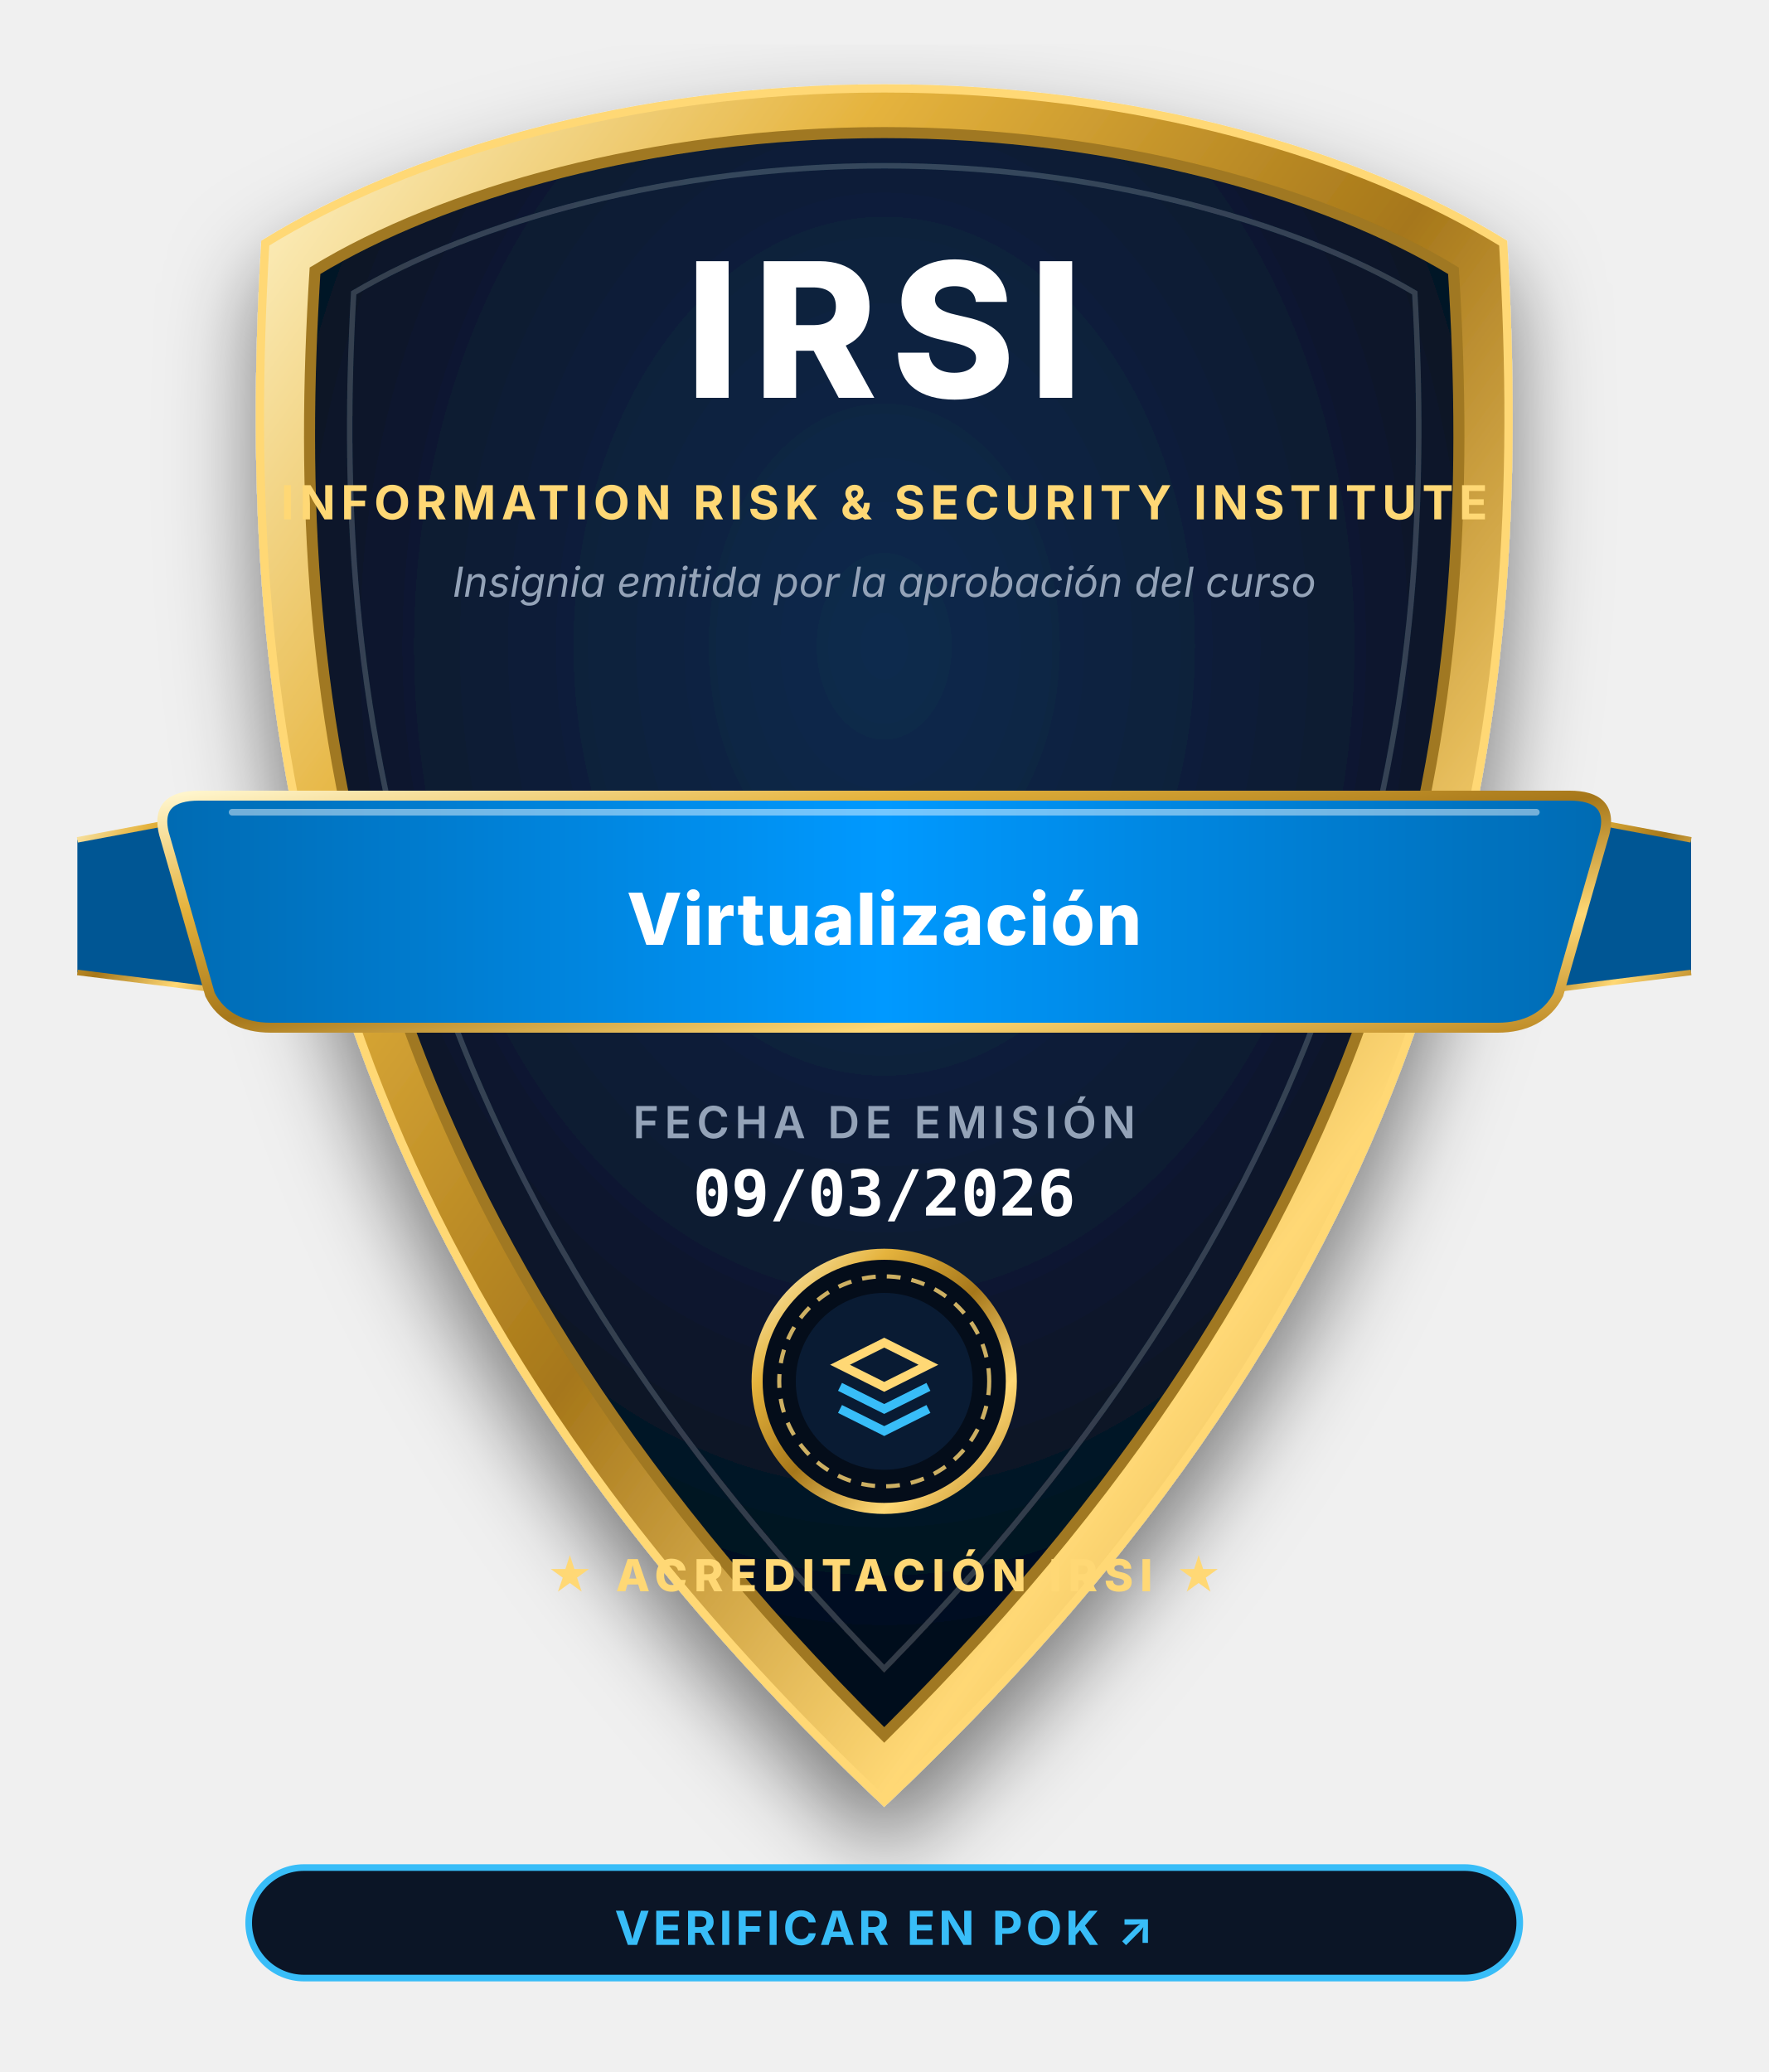
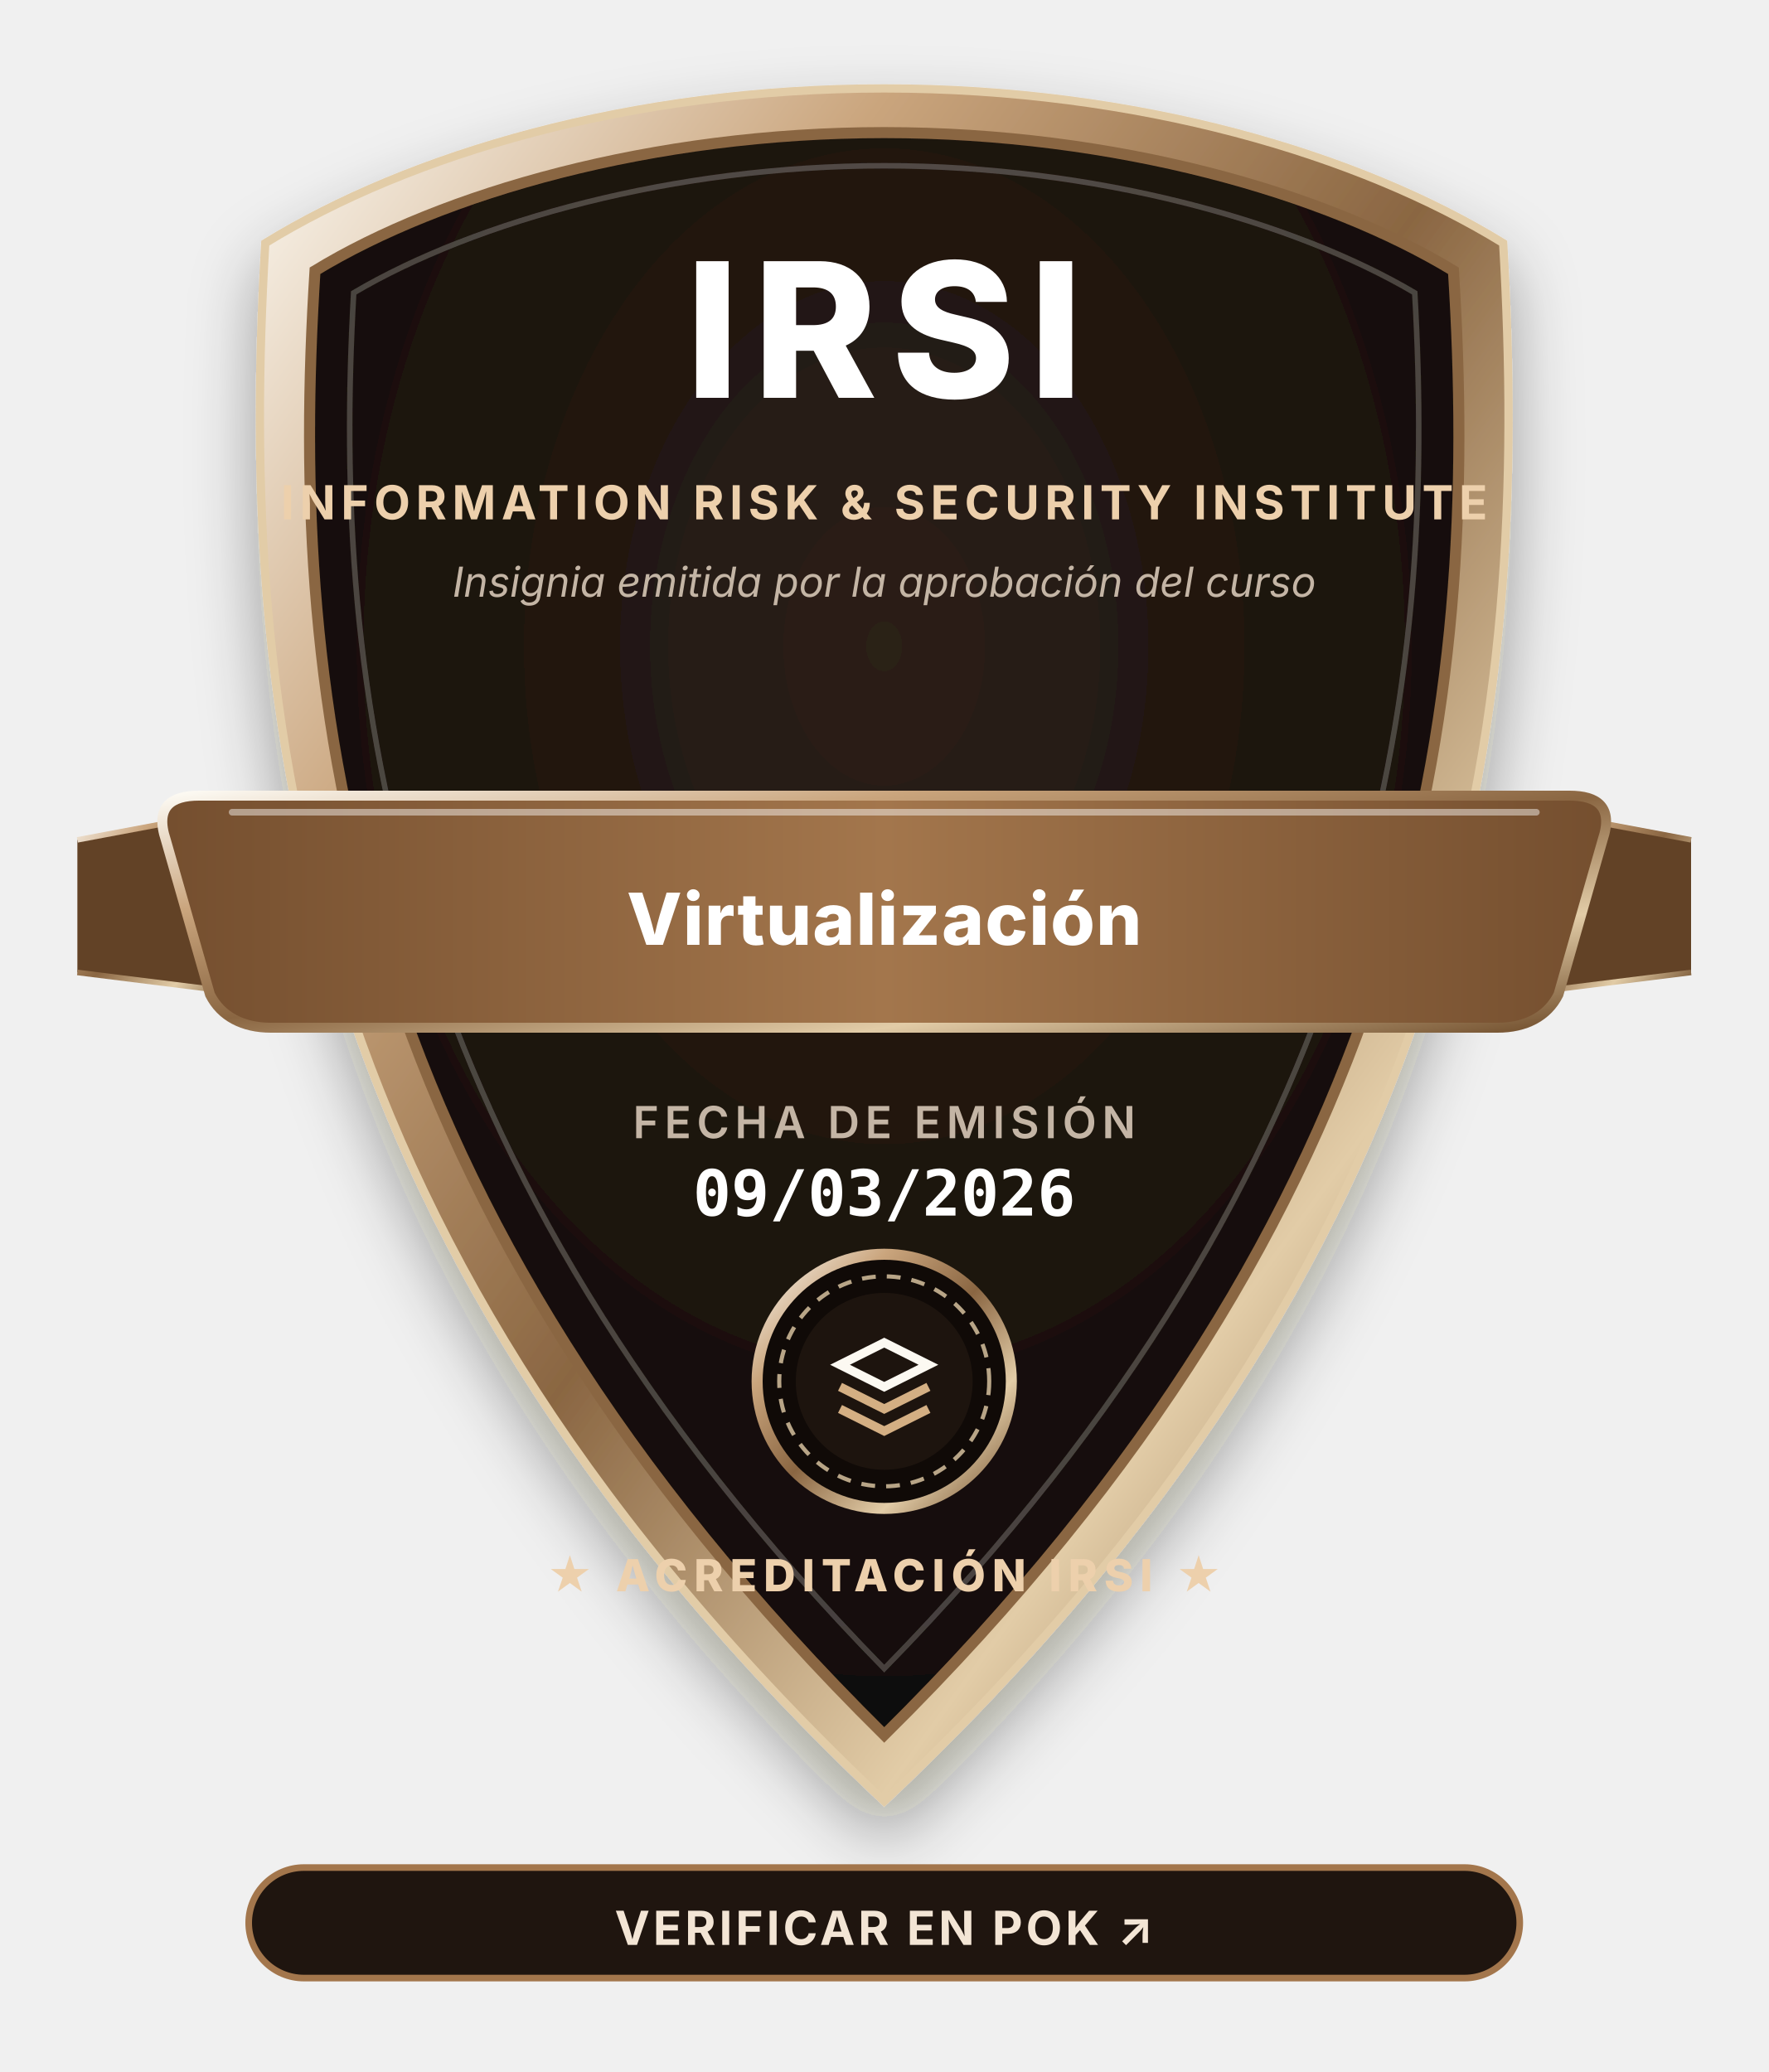
<svg xmlns="http://www.w3.org/2000/svg" viewBox="0 0 320 375" width="320" height="375">
  <defs>
    <linearGradient id="goldGrad_badge_virtualizacion" x1="0%" y1="0%" x2="100%" y2="100%">
-       <stop offset="0%" stop-color="#fff5cc" />
-       <stop offset="25%" stop-color="#e5b33d" />
-       <stop offset="50%" stop-color="#a6771a" />
-       <stop offset="75%" stop-color="#ffd875" />
-       <stop offset="100%" stop-color="#ba8722" />
+       <stop offset="0%" stop-color="#fcf9f2" />
+       <stop offset="25%" stop-color="#caa57d" />
+       <stop offset="50%" stop-color="#8a6642" />
+       <stop offset="75%" stop-color="#e2cca7" />
+       <stop offset="100%" stop-color="#6e4b29" />
    </linearGradient>
    <radialGradient id="shieldBg_badge_virtualizacion" cx="50%" cy="32%" r="68%">
-       <stop offset="0%" stop-color="#0f2b4e" />
-       <stop offset="55%" stop-color="#091b33" />
-       <stop offset="100%" stop-color="#040d1a" />
+       <stop offset="0%" stop-color="#2c2017" />
+       <stop offset="55%" stop-color="#1d140e" />
+       <stop offset="100%" stop-color="#100a07" />
    </radialGradient>
    <linearGradient id="ribbonGrad_badge_virtualizacion" x1="0%" y1="0%" x2="100%" y2="0%">
-       <stop offset="0%" stop-color="#006bb3" />
-       <stop offset="50%" stop-color="#0099ff" />
-       <stop offset="100%" stop-color="#006bb3" />
+       <stop offset="0%" stop-color="#754f2f" />
+       <stop offset="50%" stop-color="#a3764c" />
+       <stop offset="100%" stop-color="#754f2f" />
    </linearGradient>
    <filter id="shadow_badge_virtualizacion" x="-10%" y="-10%" width="120%" height="125%">
-       <feDropShadow dx="0" dy="8" stdDeviation="8" flood-color="#000000" flood-opacity="0.5" />
+       <feDropShadow dx="0" dy="6" stdDeviation="6" flood-color="#1f140e" flood-opacity="0.35" />
    </filter>
  </defs>
  <g filter="url(#shadow_badge_virtualizacion)">
-     <path d="M160,16 C206,16 246,28 272,44 C277,130 266,226 160,326 C54,226 43,130 48,44 C74,28 114,16 160,16 Z" fill="url(#goldGrad_badge_virtualizacion)" stroke="#ffd875" stroke-width="1.5" />
-     <path d="M160,24 C202,24 240,35 263,49 C268,128 257,218 160,314 C63,218 52,128 57,49 C80,35 118,24 160,24 Z" fill="url(#shieldBg_badge_virtualizacion)" stroke="#a07820" stroke-width="2" />
-     <path d="M160,30 C198,30 234,40 256,53 C260,124 250,210 160,302 C70,210 60,124 64,53 C86,40 122,30 160,30 Z" fill="none" stroke="rgba(255,255,255,0.18)" stroke-width="1" />
+     <path d="M160,16 C206,16 246,28 272,44 C277,130 266,226 160,326 C54,226 43,130 48,44 C74,28 114,16 160,16 Z" fill="url(#goldGrad_badge_virtualizacion)" stroke="#e2cca7" stroke-width="1.5" />
+     <path d="M160,24 C202,24 240,35 263,49 C268,128 257,218 160,314 C63,218 52,128 57,49 C80,35 118,24 160,24 Z" fill="url(#shieldBg_badge_virtualizacion)" stroke="#8a6642" stroke-width="2" />
+     <path d="M160,30 C198,30 234,40 256,53 C260,124 250,210 160,302 C70,210 60,124 64,53 C86,40 122,30 160,30 Z" fill="none" stroke="rgba(255,255,255,0.22)" stroke-width="1" />
  </g>
  <g transform="translate(160, 72)" text-anchor="middle">
    <text y="0" font-family="'Plus Jakarta Sans', system-ui, -apple-system, sans-serif" font-size="34" font-weight="800" fill="#ffffff" letter-spacing="2.5">IRSI</text>
    <line x1="-54" y1="10" x2="54" y2="10" stroke="url(#goldGrad_badge_virtualizacion)" stroke-width="1.5" stroke-linecap="round" />
-     <text y="22" font-family="'Plus Jakarta Sans', system-ui, -apple-system, sans-serif" font-size="8.5" font-weight="700" fill="#ffd875" letter-spacing="1">INFORMATION RISK &amp; SECURITY INSTITUTE</text>
-     <text y="36" font-family="'Plus Jakarta Sans', system-ui, -apple-system, sans-serif" font-size="7.5" font-style="italic" fill="#94a3b8">Insignia emitida por la aprobación del curso</text>
+     <text y="22" font-family="'Plus Jakarta Sans', system-ui, -apple-system, sans-serif" font-size="8.5" font-weight="700" fill="#edd0ac" letter-spacing="1">INFORMATION RISK &amp; SECURITY INSTITUTE</text>
+     <text y="36" font-family="'Plus Jakarta Sans', system-ui, -apple-system, sans-serif" font-size="7.5" font-style="italic" fill="#c4b5a5">Insignia emitida por la aprobación del curso</text>
  </g>
  <g transform="translate(0, 134)">
-     <polygon points="22,38 46,12 46,46" fill="#040d1a" opacity="0.8" />
-     <polygon points="14,18 46,12 46,46 14,42" fill="#006bb3" filter="brightness(0.65)" />
+     <polygon points="22,38 46,12 46,46" fill="#100a07" opacity="0.8" />
+     <polygon points="14,18 46,12 46,46 14,42" fill="#754f2f" filter="brightness(0.7)" />
    <polyline points="14,18 46,12 46,46 14,42" fill="none" stroke="url(#goldGrad_badge_virtualizacion)" stroke-width="1" />
-     <polygon points="298,38 274,12 274,46" fill="#040d1a" opacity="0.8" />
-     <polygon points="306,18 274,12 274,46 306,42" fill="#006bb3" filter="brightness(0.65)" />
+     <polygon points="298,38 274,12 274,46" fill="#100a07" opacity="0.8" />
+     <polygon points="306,18 274,12 274,46 306,42" fill="#754f2f" filter="brightness(0.7)" />
    <polyline points="306,18 274,12 274,46 306,42" fill="none" stroke="url(#goldGrad_badge_virtualizacion)" stroke-width="1" />
    <path d="M36,10 L284,10 C289,10 292,12 290,18 L282,46 C280,50 276,52 271,52 L49,52 C44,52 40,50 38,46 L30,18 C28,12 31,10 36,10 Z" fill="url(#ribbonGrad_badge_virtualizacion)" stroke="url(#goldGrad_badge_virtualizacion)" stroke-width="1.8" />
    <line x1="42" y1="13" x2="278" y2="13" stroke="rgba(255,255,255,0.45)" stroke-width="1.2" stroke-linecap="round" />
    <text x="160" y="37" text-anchor="middle" font-family="'Plus Jakarta Sans', system-ui, -apple-system, sans-serif" font-size="13" font-weight="800" fill="#ffffff" letter-spacing="0.2">Virtualización</text>
  </g>
  <g transform="translate(160, 206)" text-anchor="middle">
-     <text y="0" font-family="'Plus Jakarta Sans', system-ui, -apple-system, sans-serif" font-size="8" font-weight="600" fill="#94a3b8" letter-spacing="1">FECHA DE EMISIÓN</text>
+     <text y="0" font-family="'Plus Jakarta Sans', system-ui, -apple-system, sans-serif" font-size="8" font-weight="600" fill="#c4b5a5" letter-spacing="1">FECHA DE EMISIÓN</text>
    <text y="14" font-family="'JetBrains Mono', monospace" font-size="11.5" font-weight="700" fill="#ffffff">09/03/2026</text>
    <g transform="translate(0, 44)">
-       <circle cx="0" cy="0" r="23" fill="#040d1a" stroke="url(#goldGrad_badge_virtualizacion)" stroke-width="2" />
-       <circle cx="0" cy="0" r="19" fill="none" stroke="#ffd875" stroke-width="0.75" stroke-dasharray="2.5,2" opacity="0.8" />
-       <circle cx="0" cy="0" r="16" fill="#091b33" />
-       <polygon points="0,-7 8,-3 0,1 -8,-3" fill="none" stroke="#ffd875" stroke-width="1.6" />
-       <path d="M-8,1 L0,5 L8,1" fill="none" stroke="#38bdf8" stroke-width="1.6" />
-       <path d="M-8,5 L0,9 L8,5" fill="none" stroke="#38bdf8" stroke-width="1.6" />
+       <circle cx="0" cy="0" r="23" fill="#100a07" stroke="url(#goldGrad_badge_virtualizacion)" stroke-width="2" />
+       <circle cx="0" cy="0" r="19" fill="none" stroke="#e2cca7" stroke-width="0.75" stroke-dasharray="2.5,2" opacity="0.8" />
+       <circle cx="0" cy="0" r="16" fill="#1d140e" />
+       <polygon points="0,-7 8,-3 0,1 -8,-3" fill="none" stroke="#fcf9f2" stroke-width="1.6" />
+       <path d="M-8,1 L0,5 L8,1" fill="none" stroke="#d4af83" stroke-width="1.6" />
+       <path d="M-8,5 L0,9 L8,5" fill="none" stroke="#d4af83" stroke-width="1.6" />
    </g>
-     <text y="82" font-family="'Plus Jakarta Sans', system-ui, -apple-system, sans-serif" font-size="8" font-weight="800" fill="#ffd875" letter-spacing="1.2">★ ACREDITACIÓN IRSI ★</text>
+     <text y="82" font-family="'Plus Jakarta Sans', system-ui, -apple-system, sans-serif" font-size="8" font-weight="800" fill="#edd0ac" letter-spacing="1.2">★ ACREDITACIÓN IRSI ★</text>
  </g>
  <g transform="translate(160, 348)">
-     <rect x="-115" y="-10" width="230" height="20" rx="10" fill="#0b1526" stroke="#38bdf8" stroke-width="1.2" />
-     <text text-anchor="middle" y="4" font-family="'Plus Jakarta Sans', system-ui, -apple-system, sans-serif" font-size="8.5" font-weight="700" fill="#38bdf8" letter-spacing="0.6">VERIFICAR EN POK ↗</text>
+     <rect x="-115" y="-10" width="230" height="20" rx="10" fill="#1f150f" stroke="#a3764c" stroke-width="1.2" />
+     <text text-anchor="middle" y="4" font-family="'Plus Jakarta Sans', system-ui, -apple-system, sans-serif" font-size="8.5" font-weight="700" fill="#f3e5d5" letter-spacing="0.6">VERIFICAR EN POK ↗</text>
  </g>
</svg>
